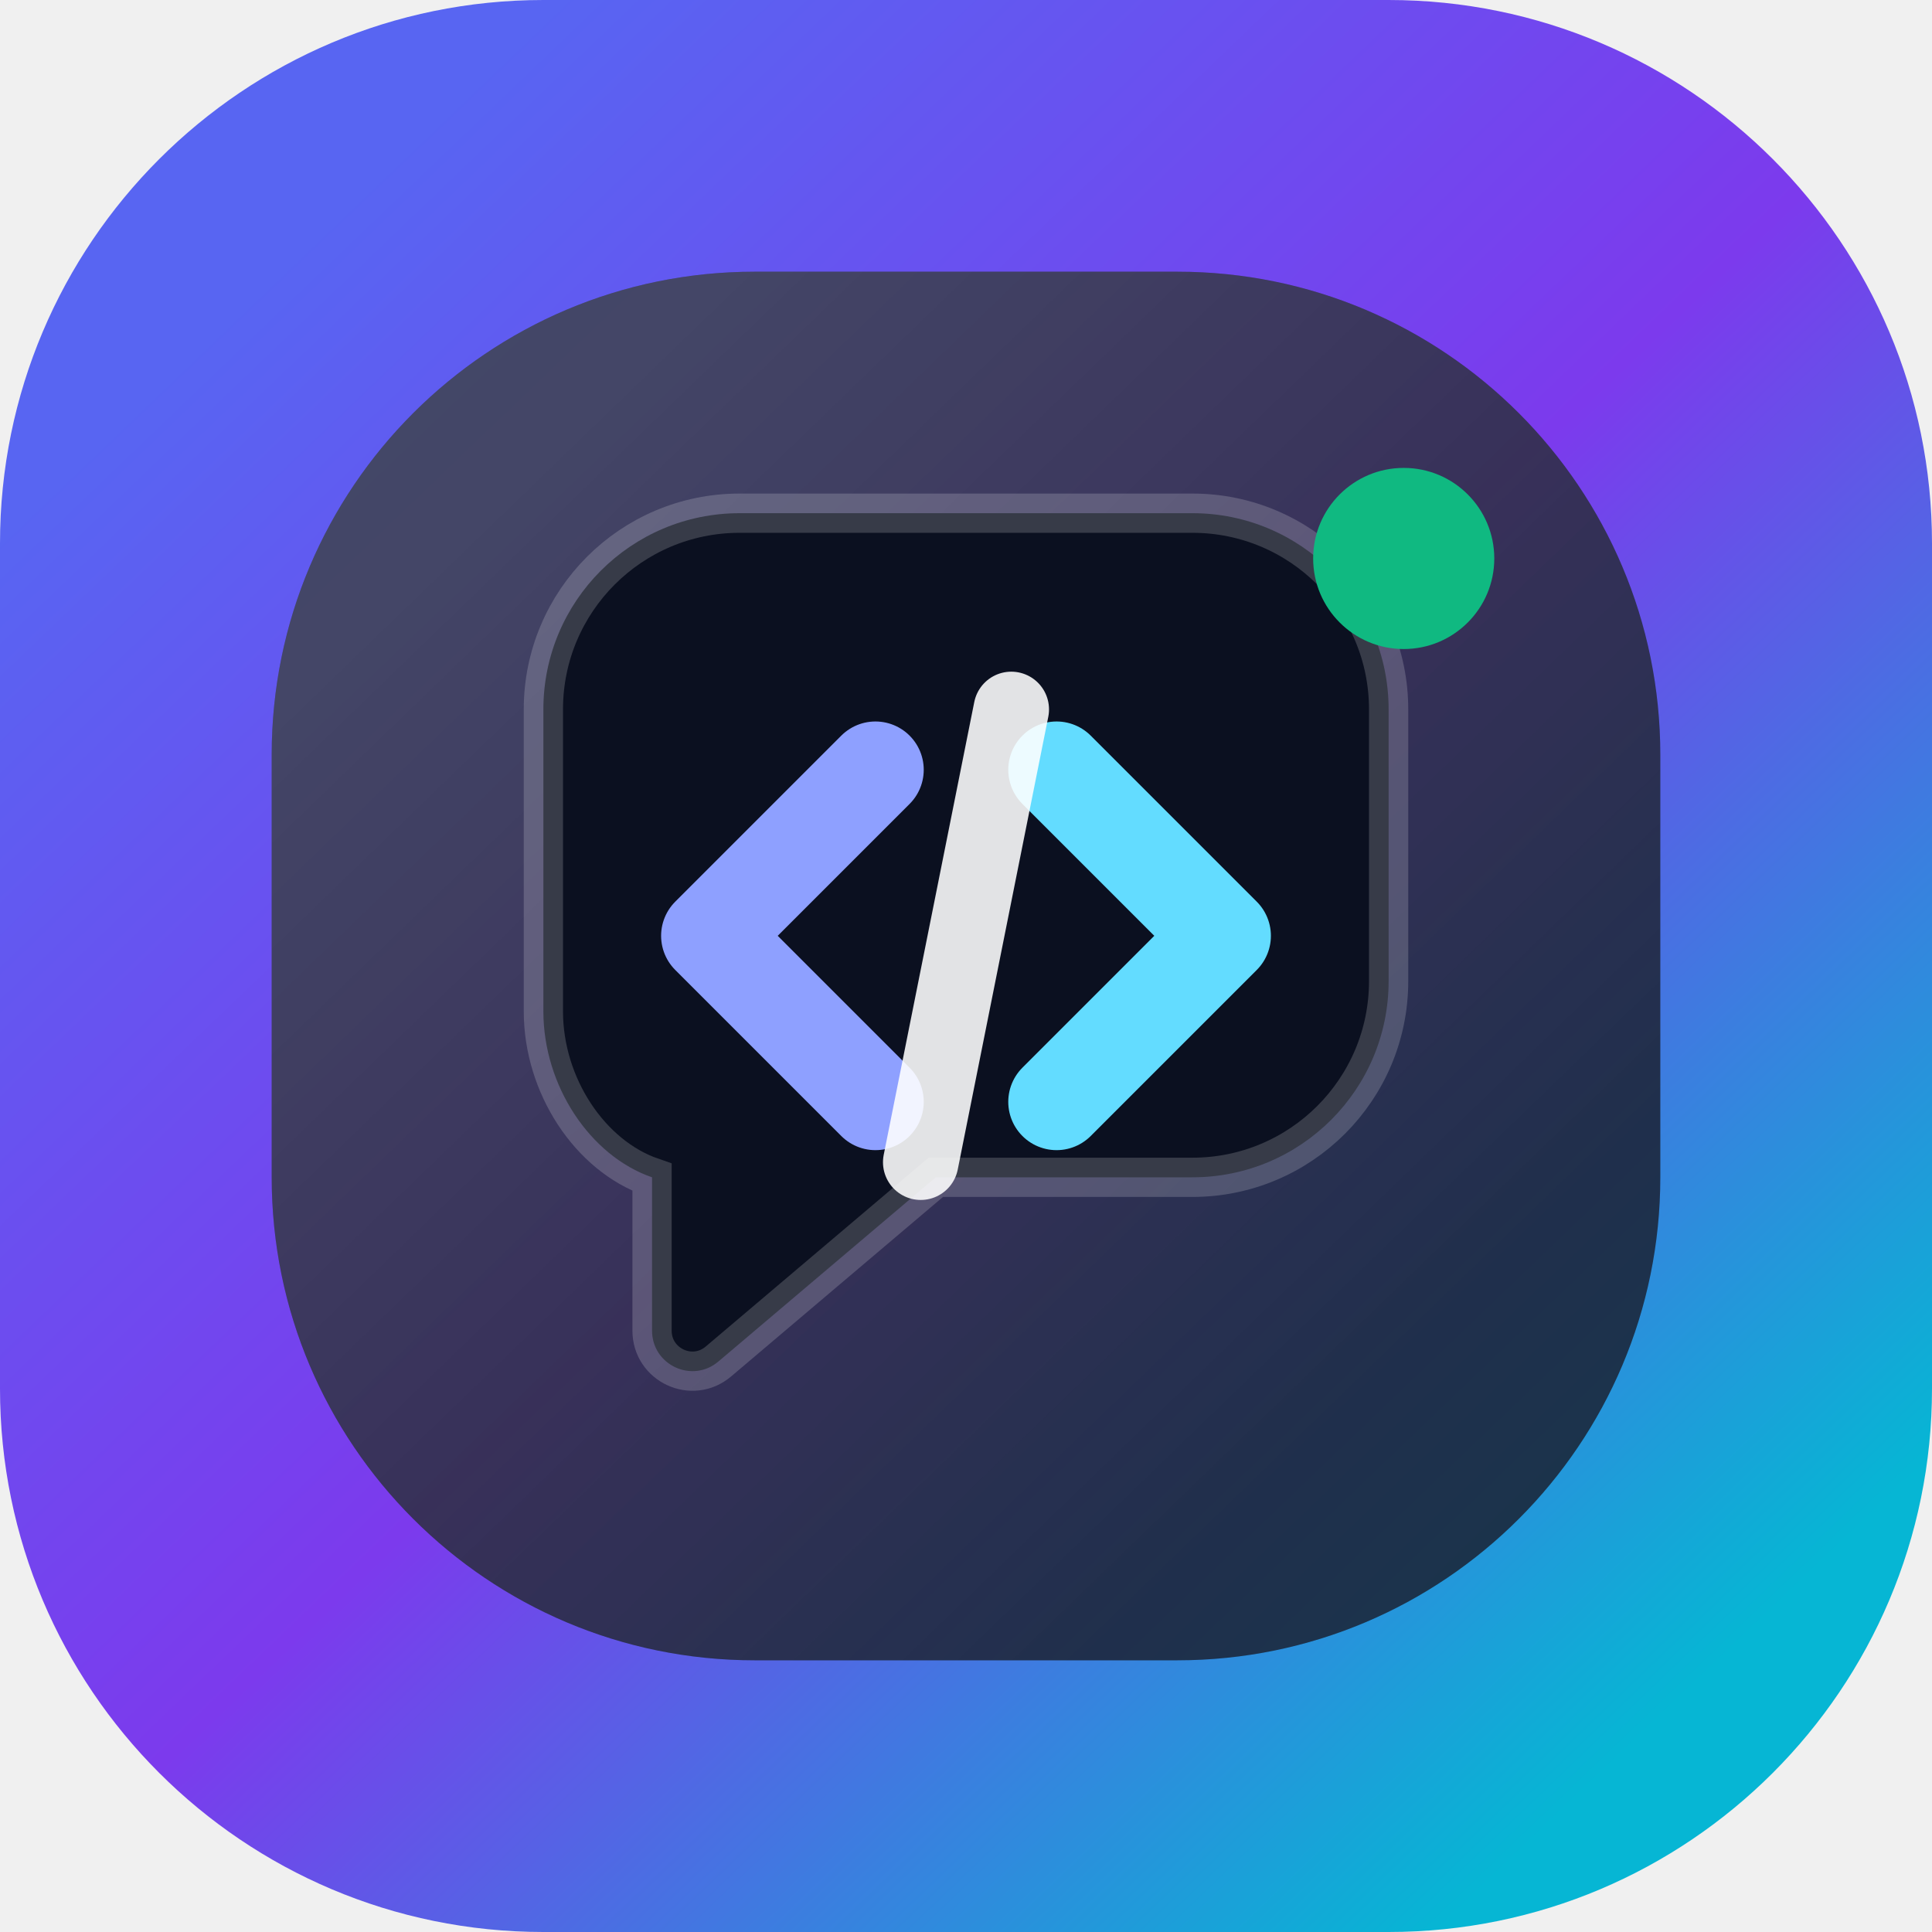
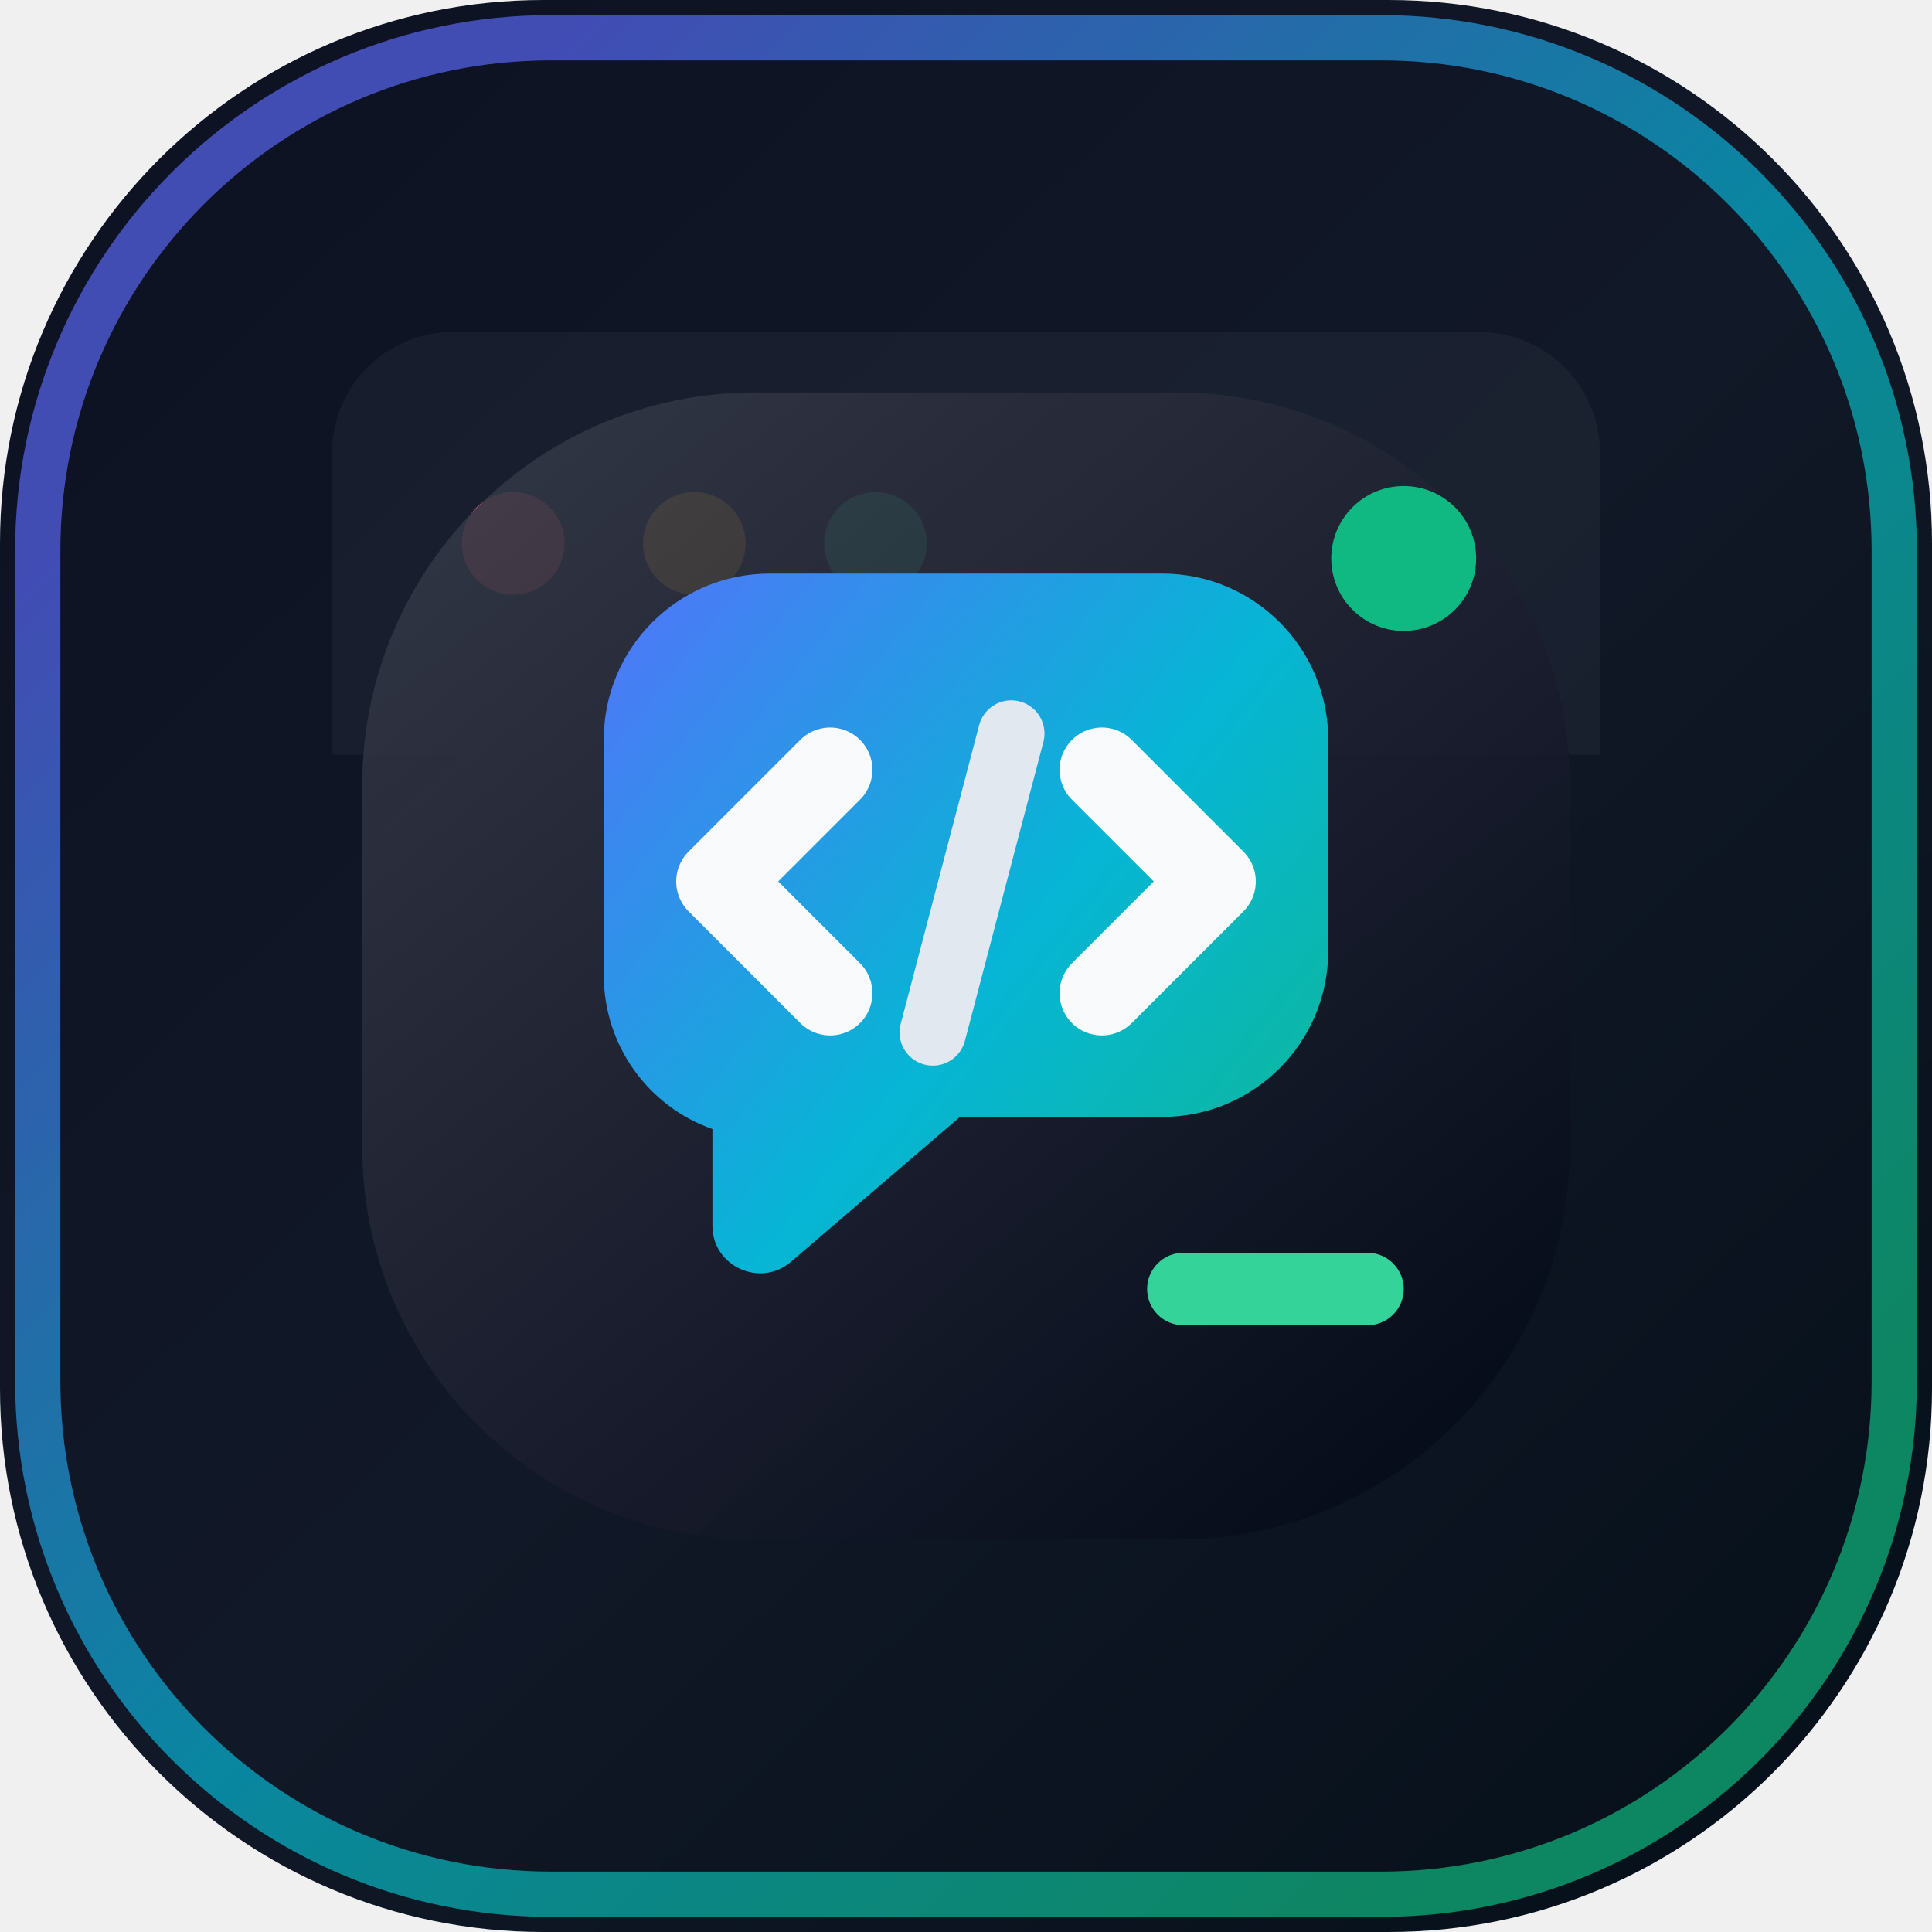
<svg xmlns="http://www.w3.org/2000/svg" width="64" height="64" viewBox="0 0 64 64" fill="none">
  <defs>
-     <linearGradient id="bg" x1="10" y1="8" x2="56" y2="56" gradientUnits="userSpaceOnUse">
-       <stop stop-color="#5865F2" />
-       <stop offset="0.5" stop-color="#7C3AED" />
-       <stop offset="1" stop-color="#06B6D4" />
+     <linearGradient id="devchat-bg" x1="8" y1="6" x2="58" y2="58" gradientUnits="userSpaceOnUse">
+       <stop offset="0" stop-color="#0E1324" />
+       <stop offset="0.52" stop-color="#111827" />
+       <stop offset="1" stop-color="#07111B" />
    </linearGradient>
-     <linearGradient id="glass" x1="17" y1="16" x2="46" y2="46" gradientUnits="userSpaceOnUse">
-       <stop stop-color="white" stop-opacity="0.18" />
-       <stop offset="1" stop-color="white" stop-opacity="0.05" />
+     <linearGradient id="devchat-rim" x1="10" y1="10" x2="54" y2="54" gradientUnits="userSpaceOnUse">
+       <stop offset="0" stop-color="#5865F2" />
+       <stop offset="0.52" stop-color="#06B6D4" />
+       <stop offset="1" stop-color="#10B981" />
+     </linearGradient>
+     <linearGradient id="devchat-glass" x1="18" y1="14" x2="47" y2="49" gradientUnits="userSpaceOnUse">
+       <stop offset="0" stop-color="white" stop-opacity="0.18" />
+       <stop offset="1" stop-color="white" stop-opacity="0.02" />
+     </linearGradient>
+     <linearGradient id="devchat-chat" x1="18" y1="18" x2="48" y2="42" gradientUnits="userSpaceOnUse">
+       <stop offset="0" stop-color="#5B6CFF" />
+       <stop offset="0.54" stop-color="#06B6D4" />
+       <stop offset="1" stop-color="#10B981" />
    </linearGradient>
  </defs>
-   <rect width="64" height="64" rx="18" fill="url(#bg)" />
-   <rect x="9" y="9" width="46" height="46" rx="16" fill="#0B1020" fill-opacity="0.82" />
-   <rect x="9" y="9" width="46" height="46" rx="16" fill="url(#glass)" />
-   <path d="M18 23.5C18 19.91 20.91 17 24.5 17H39.5C43.09 17 46 19.91 46 23.5V32.5C46 36.09 43.09 39 39.5 39H31L23.8 45.1C22.93 45.84 21.6 45.22 21.6 44.08V39C19.541 38.289 18 35.96 18 33.5V23.5Z" fill="#0B1020" stroke="rgba(255,255,255,0.18)" stroke-width="1.3" />
-   <path d="M29 25.5L23.5 31L29 36.5" stroke="#8EA0FF" stroke-width="3.2" stroke-linecap="round" stroke-linejoin="round" />
-   <path d="M35 25.5L40.5 31L35 36.5" stroke="#63DCFF" stroke-width="3.2" stroke-linecap="round" stroke-linejoin="round" />
-   <path d="M33.5 23.5L30.5 38.5" stroke="white" stroke-opacity="0.88" stroke-width="2.5" stroke-linecap="round" />
-   <circle cx="46.5" cy="18.5" r="3" fill="#10B981" />
+   <rect width="64" height="64" rx="18" fill="url(#devchat-bg)" />
+   <rect x="1.25" y="1.25" width="61.5" height="61.5" rx="17" stroke="url(#devchat-rim)" stroke-opacity="0.7" stroke-width="1.5" />
+   <path d="M11 15C11 12.791 12.791 11 15 11H49C51.209 11 53 12.791 53 15V25H11V15Z" fill="rgba(255,255,255,0.04)" />
+   <circle cx="17" cy="18" r="1.7" fill="#F87171" />
+   <circle cx="23" cy="18" r="1.7" fill="#FBBF24" />
+   <circle cx="29" cy="18" r="1.7" fill="#34D399" />
+   <rect x="12" y="13" width="40" height="38" rx="13" fill="rgba(2,6,23,0.9)" />
+   <rect x="12" y="13" width="40" height="38" rx="13" fill="url(#devchat-glass)" />
+   <path d="M20 24.5C20 21.462 22.462 19 25.5 19H38.5C41.538 19 44 21.462 44 24.5V31.5C44 34.538 41.538 37 38.5 37H31.8L26.2 41.8C25.185 42.67 23.6 41.949 23.6 40.612V37.4C21.472 36.654 20 34.629 20 32.3V24.5Z" fill="url(#devchat-chat)" />
+   <path d="M27.5 25.5L23.8 29.2L27.5 32.9" stroke="#F8FAFC" stroke-width="2.8" stroke-linecap="round" stroke-linejoin="round" />
+   <path d="M36.5 25.5L40.2 29.2L36.5 32.9" stroke="#F8FAFC" stroke-width="2.8" stroke-linecap="round" stroke-linejoin="round" />
+   <path d="M33.5 24.3L30.9 34.2" stroke="#E2E8F0" stroke-width="2.2" stroke-linecap="round" />
+   <rect x="38" y="41.5" width="8.5" height="2.4" rx="1.2" fill="#34D399" />
+   <circle cx="46.5" cy="18.5" r="2.4" fill="#10B981" />
</svg>
